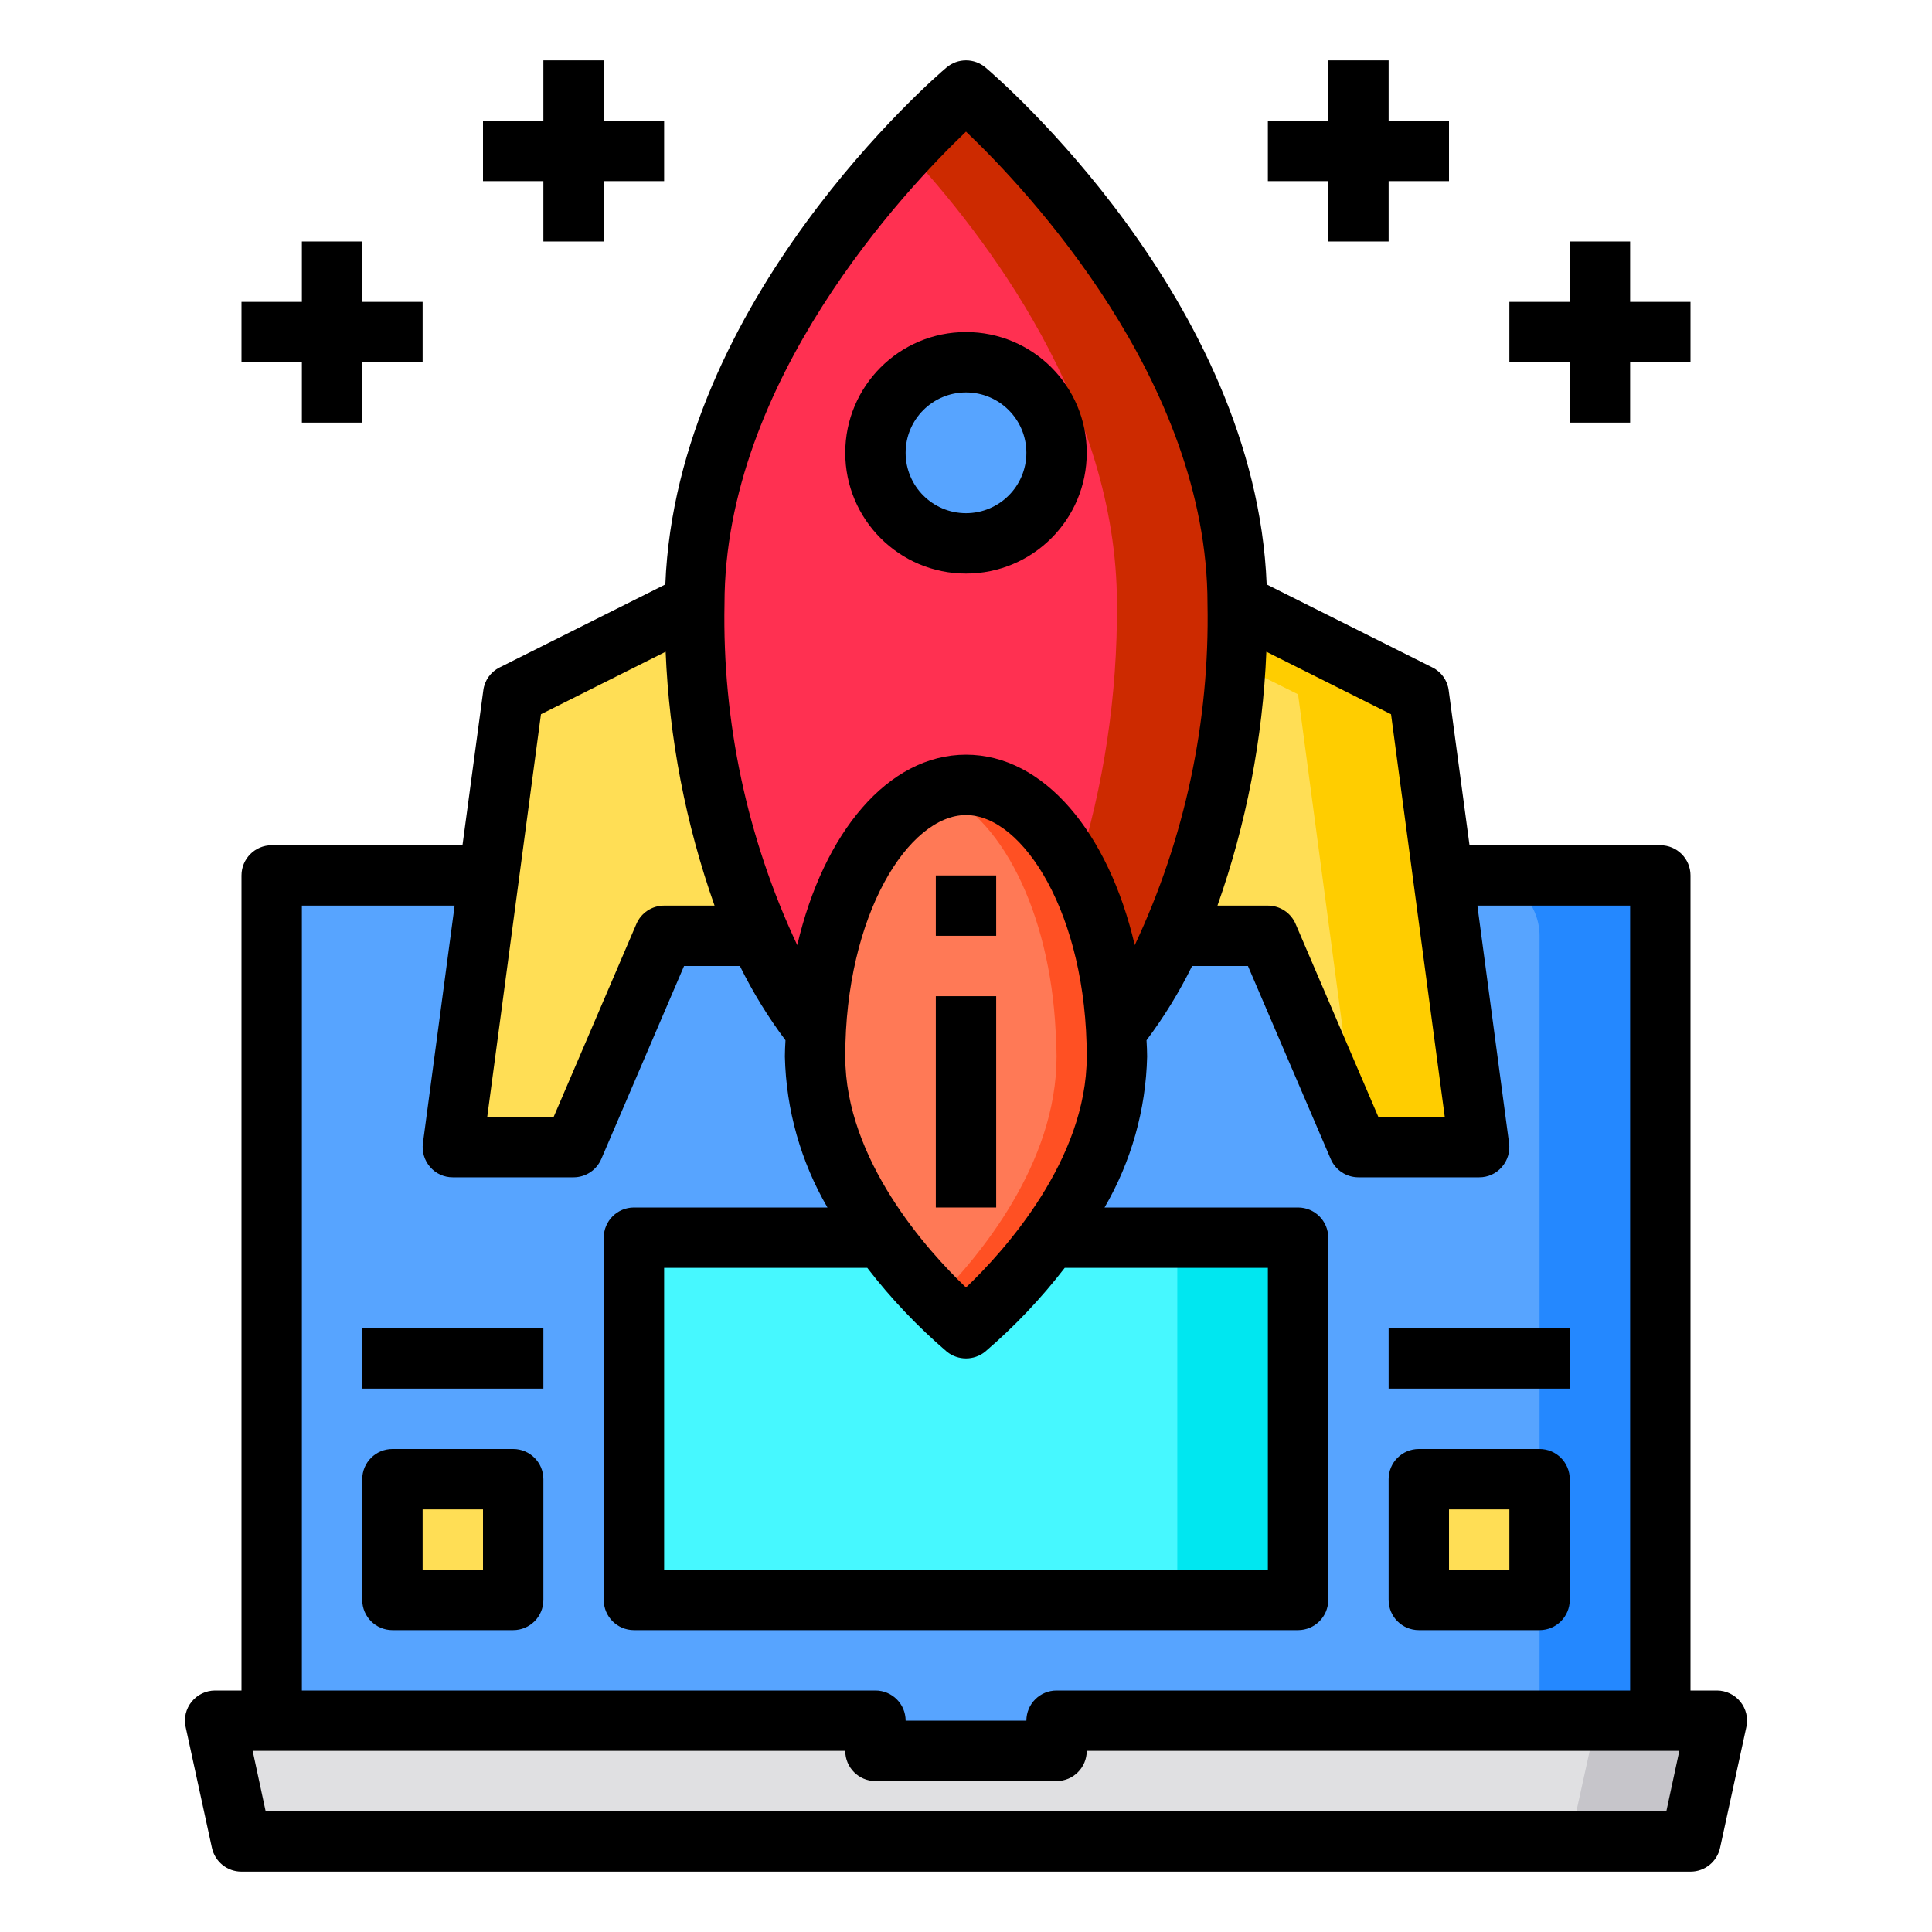
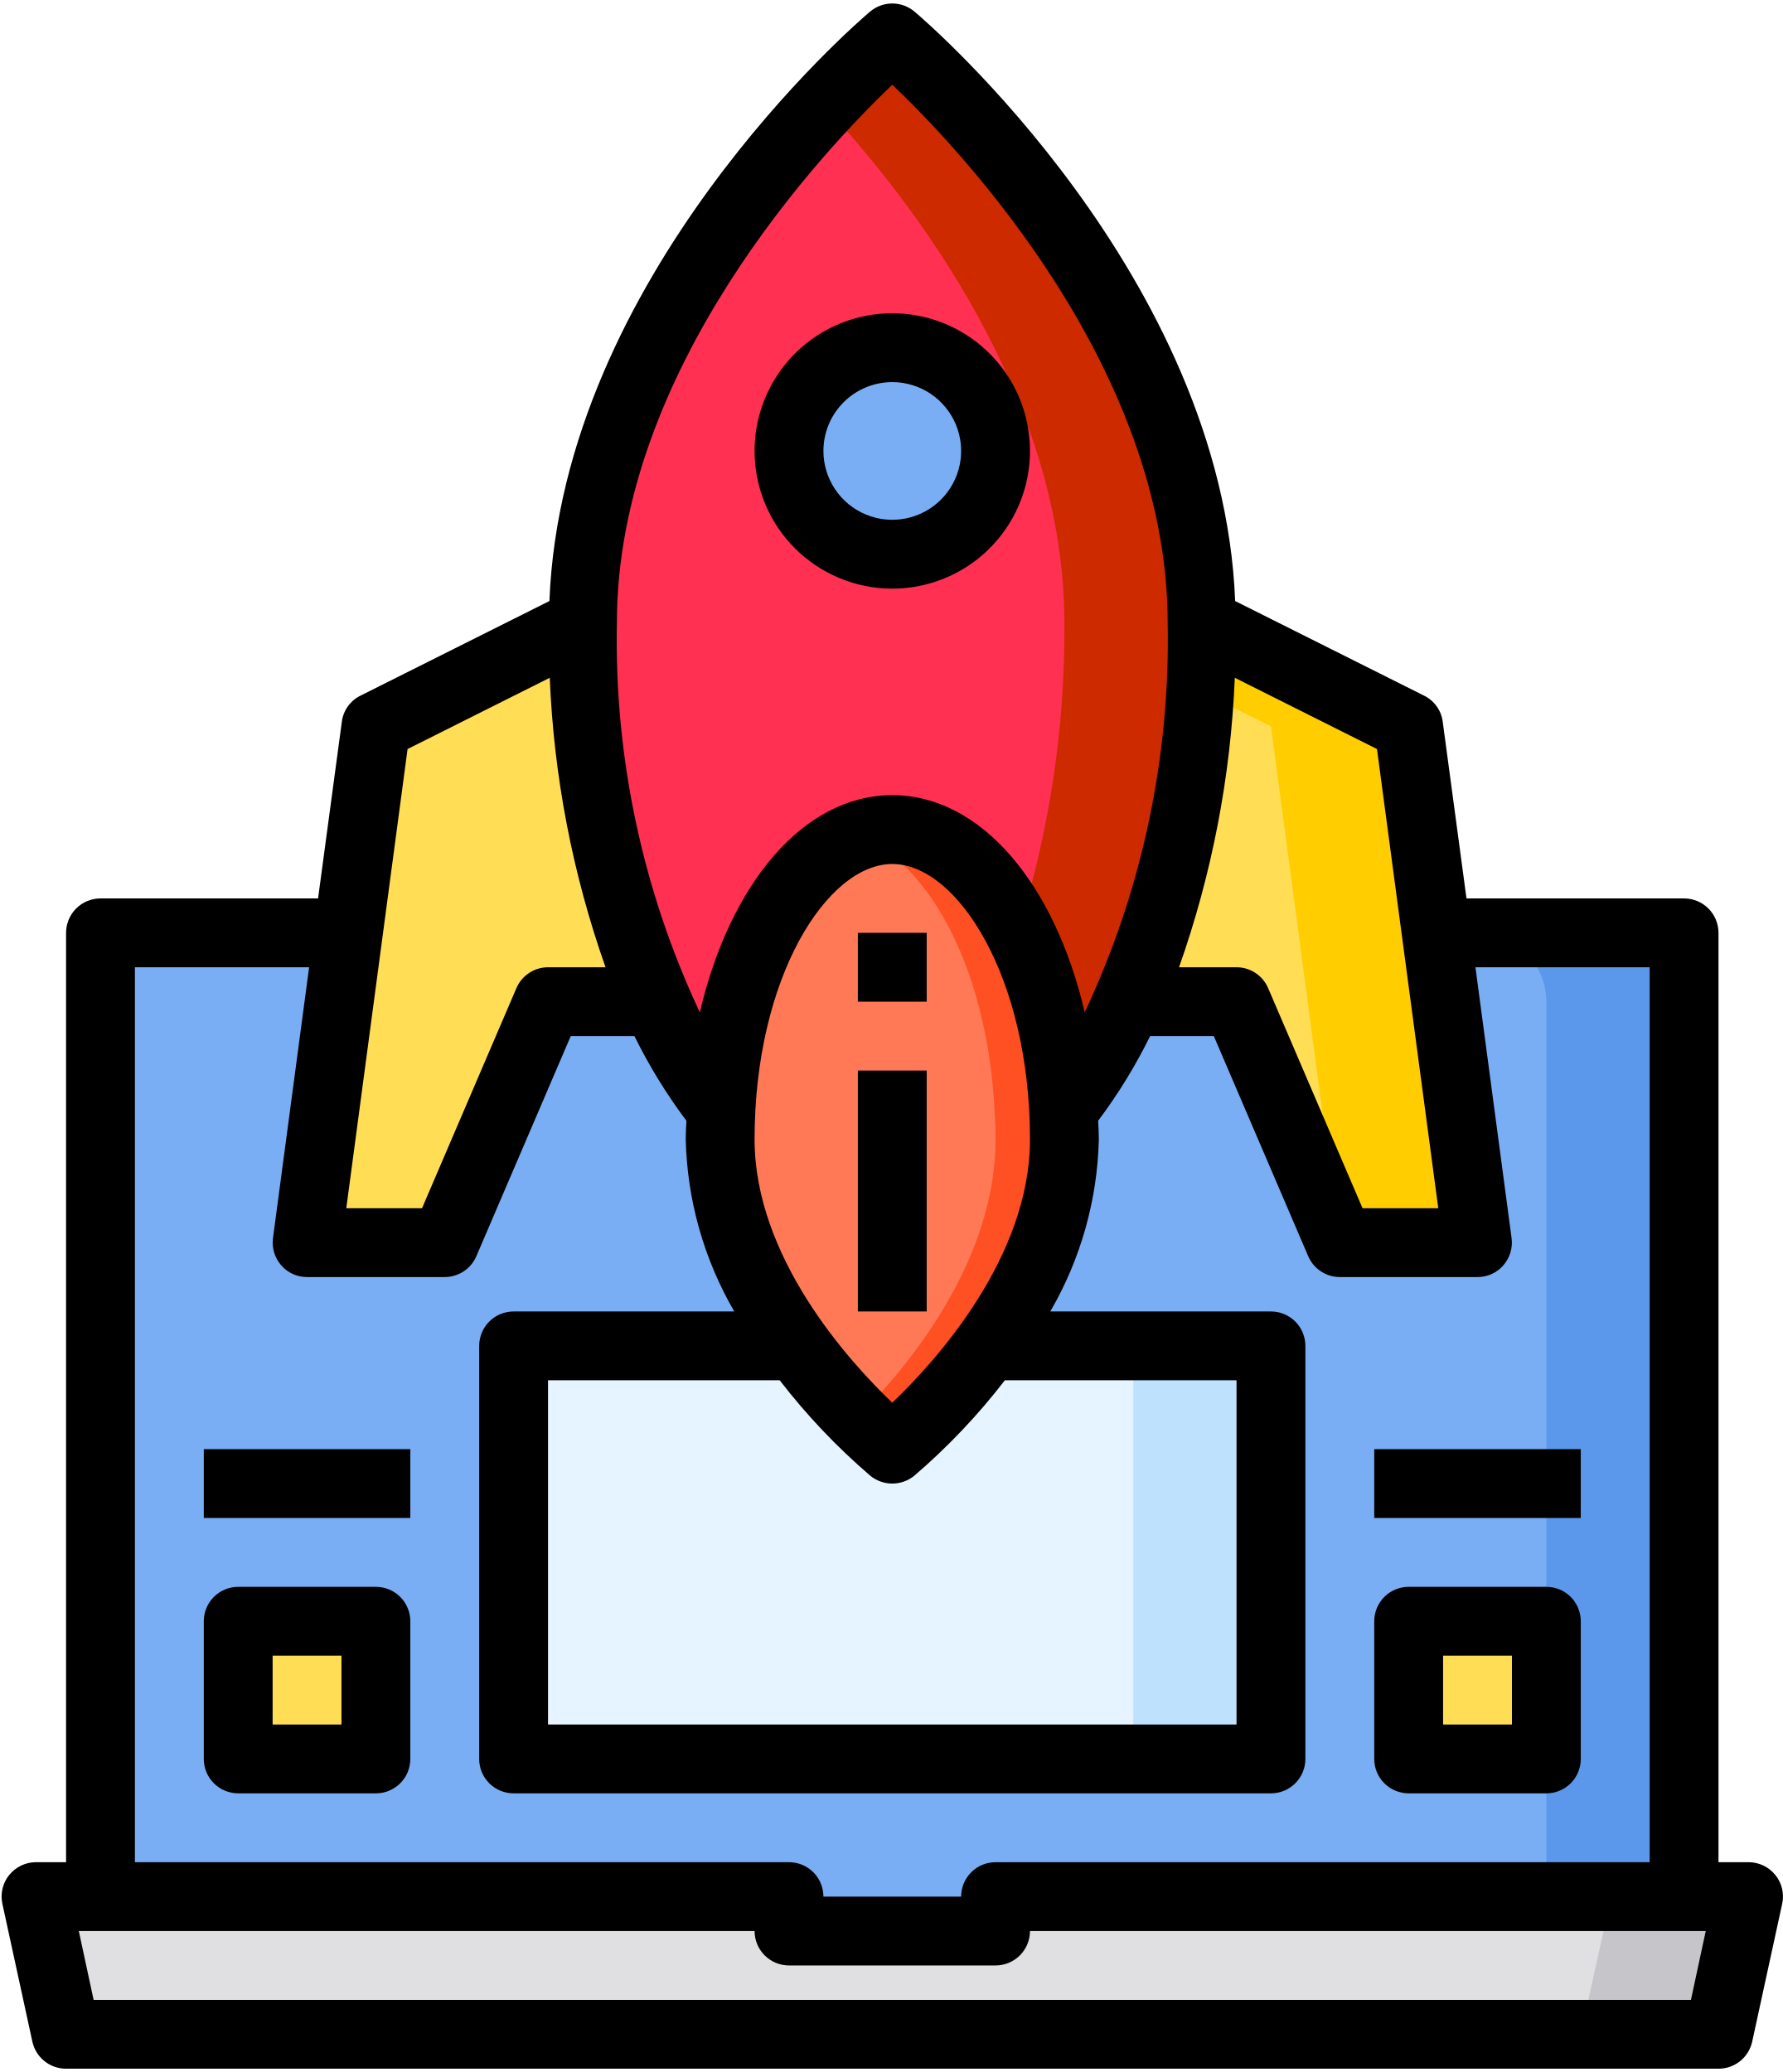
- <svg xmlns="http://www.w3.org/2000/svg" height="512" viewBox="0 0 64 64" width="512">
-   <g id="hosting">
-     <path d="m53 29h-42a2 2 0 0 0 -2 2v28h46v-28a2 2 0 0 0 -2-2z" fill="#57a4ff" />
-     <path d="m41 20a27.146 27.146 0 0 1 -2.15 11 15.083 15.083 0 0 1 -1.88 3.17c-.22-4.58-2.37-8.17-4.97-8.17s-4.75 3.59-4.97 8.17a15.083 15.083 0 0 1 -1.88-3.17 27.146 27.146 0 0 1 -2.15-11c0-9.39 9-17 9-17s9 7.61 9 17z" fill="#ff3051" />
-     <path d="m55 31v28h-4v-28a2.006 2.006 0 0 0 -2-2h4a2.006 2.006 0 0 1 2 2z" fill="#2488ff" />
-     <path d="m56.88 57-.88 4h-48l-.88-4h1.88 20v1h6v-1h20z" fill="#e0e0e2" />
-     <path d="m56.88 57-.88 4h-4l.88-4z" fill="#c6c5ca" />
-     <circle cx="32" cy="15" fill="#57a4ff" r="3" />
-     <path d="m47 49h4v4h-4z" fill="#ffde55" />
-     <path d="m47.8 29 1.2 9h-4l-3-7h-3.15a27.146 27.146 0 0 0 2.15-11l6 3z" fill="#ffde55" />
-     <path d="m21 41h22v12h-22z" fill="#46f8ff" />
-     <path d="m39 41h4v12h-4z" fill="#00e7f0" />
-     <path d="m36.97 34.17c.02.27.03.55.03.83a10.544 10.544 0 0 1 -2.23 6 17.06 17.06 0 0 1 -2.77 3 17.06 17.06 0 0 1 -2.77-3 10.544 10.544 0 0 1 -2.23-6c0-.28.01-.56.03-.83.22-4.58 2.37-8.17 4.97-8.17s4.75 3.59 4.97 8.17z" fill="#ff7956" />
-     <path d="m25.15 31h-3.15l-3 7h-4l1.2-9 .8-6 6-3a27.146 27.146 0 0 0 2.15 11z" fill="#ffde55" />
-     <path d="m13 49h4v4h-4z" fill="#ffde55" />
-     <path d="m32 3a26.26 26.26 0 0 0 -2 1.95c2.64 2.84 7 8.52 7 15.05a29.033 29.033 0 0 1 -1.33 8.89 13.063 13.063 0 0 1 1.3 5.28 15.083 15.083 0 0 0 1.88-3.17 27.146 27.146 0 0 0 2.15-11c0-9.39-9-17-9-17z" fill="#cd2a00" />
-     <path d="m49 38h-4l-2-15-2.07-1.03c.05-.64.07-1.3.07-1.97l6 3z" fill="#ffcd00" />
-     <path d="m37 35c0 4.97-5 9-5 9a13.032 13.032 0 0 1 -1-.93c1.46-1.46 4-4.53 4-8.07 0-.28-.01-.56-.03-.83-.19-3.98-1.84-7.21-3.97-7.99a2.852 2.852 0 0 1 1-.18c2.6 0 4.75 3.59 4.97 8.17.02.27.03.55.03.83z" fill="#ff5023" />
-     <path d="m32 19a4 4 0 1 0 -4-4 4 4 0 0 0 4 4zm0-6a2 2 0 1 1 -2 2 2 2 0 0 1 2-2z" />
-     <path d="m31 29h2v2h-2z" />
-     <path d="m31 33h2v7h-2z" />
-     <path d="m57.65 56.37a1 1 0 0 0 -.77-.37h-.88v-27a1 1 0 0 0 -1-1h-6.32l-.69-5.13a.982.982 0 0 0 -.54-.76l-5.49-2.75c-.37-9.43-8.94-16.81-9.31-17.12a1 1 0 0 0 -1.3 0c-.37.31-8.94 7.69-9.31 17.12l-5.49 2.75a.982.982 0 0 0 -.54.76l-.69 5.13h-6.32a1 1 0 0 0 -1 1v27h-.88a1 1 0 0 0 -.77.37.989.989 0 0 0 -.2.84l.87 4a1 1 0 0 0 .98.79h48a1 1 0 0 0 .98-.79l.87-4a.989.989 0 0 0 -.2-.84zm-15.7-34.78 4.13 2.07 1.78 13.34h-2.2l-2.74-6.39a1 1 0 0 0 -.92-.61h-1.67a28.815 28.815 0 0 0 1.62-8.41zm-9.95-17.23c2.01 1.91 8 8.26 8 15.64a25.428 25.428 0 0 1 -2.41 11.31c-.87-3.73-3.01-6.31-5.59-6.31s-4.72 2.58-5.59 6.31a25.428 25.428 0 0 1 -2.41-11.31c0-7.37 5.99-13.72 8-15.64zm0 38.29c-1.27-1.21-4-4.23-4-7.65 0-4.71 2.11-8 4-8s4 3.29 4 8c0 3.42-2.73 6.44-4 7.65zm10-.65v10h-20v-10h6.73a18.636 18.636 0 0 0 2.64 2.78 1.012 1.012 0 0 0 1.26 0 18.636 18.636 0 0 0 2.64-2.78zm-24.08-18.34 4.13-2.07a28.815 28.815 0 0 0 1.62 8.41h-1.67a1 1 0 0 0 -.92.61l-2.74 6.39h-2.2zm-7.92 6.34h5.06l-1.05 7.87a1 1 0 0 0 .24.79.981.981 0 0 0 .75.34h4a1 1 0 0 0 .92-.61l2.74-6.39h1.85a15.5 15.5 0 0 0 1.51 2.46c-.01.18-.02.36-.02.54a10.431 10.431 0 0 0 1.41 5h-6.41a1 1 0 0 0 -1 1v12a1 1 0 0 0 1 1h22a1 1 0 0 0 1-1v-12a1 1 0 0 0 -1-1h-6.41a10.431 10.431 0 0 0 1.41-5c0-.18-.01-.36-.02-.54a15.5 15.5 0 0 0 1.51-2.46h1.85l2.74 6.39a1 1 0 0 0 .92.61h4a.981.981 0 0 0 .75-.34 1 1 0 0 0 .24-.79l-1.05-7.87h5.06v26h-19a1 1 0 0 0 -1 1h-4a1 1 0 0 0 -1-1h-19zm45.2 30h-46.4l-.43-2h19.63a1 1 0 0 0 1 1h6a1 1 0 0 0 1-1h19.63z" />
-     <path d="m46 44h6v2h-6z" />
-     <path d="m47 54h4a1 1 0 0 0 1-1v-4a1 1 0 0 0 -1-1h-4a1 1 0 0 0 -1 1v4a1 1 0 0 0 1 1zm1-4h2v2h-2z" />
-     <path d="m12 44h6v2h-6z" />
-     <path d="m17 48h-4a1 1 0 0 0 -1 1v4a1 1 0 0 0 1 1h4a1 1 0 0 0 1-1v-4a1 1 0 0 0 -1-1zm-1 4h-2v-2h2z" />
-     <path d="m44 8h2v-2h2v-2h-2v-2h-2v2h-2v2h2z" />
-     <path d="m52 14h2v-2h2v-2h-2v-2h-2v2h-2v2h2z" />
-     <path d="m18 8h2v-2h2v-2h-2v-2h-2v2h-2v2h2z" />
-     <path d="m10 14h2v-2h2v-2h-2v-2h-2v2h-2v2h2z" />
-   </g>
+ <svg xmlns="http://www.w3.org/2000/svg" width="265" height="308" viewBox="0 0 265 308" fill="none">
+   <path d="M240.065 138.665H25.17C22.456 138.665 19.853 139.743 17.934 141.662C16.015 143.581 14.937 146.184 14.937 148.898V292.162H250.298V148.898C250.298 146.184 249.22 143.581 247.301 141.662C245.382 139.743 242.779 138.665 240.065 138.665Z" fill="#79AEF5" />
+   <path d="M178.666 92.616C178.955 111.938 175.208 131.107 167.666 148.898C165.135 154.678 161.904 160.125 158.047 165.118C156.921 141.684 145.921 123.315 132.618 123.315C119.315 123.315 108.314 141.684 107.188 165.118C103.331 160.125 100.1 154.678 97.569 148.898C90.027 131.107 86.28 111.938 86.569 92.616C86.569 44.572 132.618 5.635 132.618 5.635C132.618 5.635 178.666 44.572 178.666 92.616Z" fill="#FF3051" />
+   <path d="M250.298 148.898V292.162H229.832V148.898C229.824 146.187 228.743 143.589 226.826 141.671C224.908 139.754 222.31 138.673 219.599 138.665H240.065C242.777 138.673 245.375 139.754 247.292 141.671C249.209 143.589 250.29 146.187 250.298 148.898Z" fill="#5B98EB" />
+   <path d="M259.917 281.928L255.415 302.395H9.82L5.318 281.928H14.937H117.268V287.045H147.967V281.928H250.298H259.917Z" fill="#E0E0E2" />
+   <path d="M259.917 281.928L255.415 302.395H234.948L239.451 281.928H259.917Z" fill="#C6C5CA" />
+   <path d="M132.618 82.383C141.095 82.383 147.967 75.511 147.967 67.034C147.967 58.556 141.095 51.684 132.618 51.684C124.14 51.684 117.268 58.556 117.268 67.034C117.268 75.511 124.14 82.383 132.618 82.383Z" fill="#79AEF5" />
+   <path d="M209.366 240.996H229.832V261.462H209.366V240.996Z" fill="#FFDE55" />
+   <path d="M213.459 138.665L219.599 184.714H199.133L183.783 148.898H167.666C175.208 131.107 178.955 111.938 178.666 92.616L209.366 107.966L213.459 138.665Z" fill="#FFDE55" />
+   <path d="M76.335 200.064H188.9V261.462H76.335V200.064Z" fill="#E6F4FF" />
+   <path d="M168.433 200.064H188.9V261.462H168.433V200.064Z" fill="#BEE2FE" />
+   <path d="M158.047 165.118C158.149 166.499 158.2 167.932 158.2 169.364C157.67 180.533 153.683 191.26 146.79 200.064C142.698 205.729 137.939 210.883 132.618 215.413C127.296 210.883 122.537 205.729 118.445 200.064C111.552 191.26 107.565 180.533 107.035 169.364C107.035 167.932 107.086 166.499 107.188 165.118C108.314 141.684 119.314 123.316 132.618 123.316C145.921 123.316 156.921 141.684 158.047 165.118Z" fill="#FF7956" />
+   <path d="M97.569 148.898H81.452L66.102 184.714H45.636L51.776 138.665L55.869 107.966L86.569 92.616C86.28 111.938 90.027 131.107 97.569 148.898V148.898Z" fill="#FFDE55" />
+   <path d="M35.403 240.996H55.869V261.462H35.403V240.996Z" fill="#FFDE55" />
+   <path d="M132.618 5.635C129.032 8.777 125.616 12.107 122.384 15.612C135.892 30.143 158.2 59.205 158.2 92.616C158.307 108.04 156.011 123.386 151.395 138.102C155.483 146.541 157.749 155.746 158.047 165.118C161.904 160.125 165.135 154.678 167.666 148.898C175.208 131.107 178.955 111.938 178.666 92.616C178.666 44.572 132.618 5.635 132.618 5.635Z" fill="#CD2A00" />
+   <path d="M219.599 184.714H199.133L188.899 107.966L178.308 102.696C178.564 99.421 178.666 96.044 178.666 92.616L209.366 107.966L219.599 184.714Z" fill="#FFCD00" />
+   <path d="M158.2 169.364C158.2 194.794 132.618 215.413 132.618 215.413C130.83 213.918 129.122 212.329 127.501 210.655C134.971 203.185 147.967 187.477 147.967 169.364C147.967 167.932 147.916 166.499 147.814 165.118C146.842 144.754 138.399 128.227 127.501 124.237C129.138 123.626 130.871 123.314 132.618 123.316C145.921 123.316 156.921 141.684 158.047 165.118C158.149 166.499 158.2 167.932 158.2 169.364Z" fill="#FF5023" />
+   <path d="M132.618 87.5C136.665 87.5 140.622 86.299 143.988 84.05C147.354 81.802 149.977 78.605 151.526 74.866C153.075 71.126 153.48 67.011 152.691 63.041C151.901 59.071 149.952 55.424 147.089 52.562C144.227 49.7 140.58 47.75 136.61 46.961C132.64 46.171 128.525 46.576 124.785 48.125C121.046 49.674 117.849 52.297 115.601 55.663C113.352 59.029 112.151 62.986 112.151 67.034C112.151 72.462 114.308 77.667 118.146 81.505C121.984 85.343 127.19 87.5 132.618 87.5ZM132.618 56.8C134.641 56.8 136.62 57.401 138.303 58.525C139.986 59.649 141.297 61.248 142.072 63.117C142.846 64.987 143.049 67.045 142.654 69.03C142.259 71.015 141.285 72.838 139.853 74.269C138.422 75.701 136.599 76.675 134.614 77.07C132.629 77.465 130.571 77.262 128.702 76.488C126.832 75.713 125.233 74.401 124.109 72.719C122.985 71.036 122.384 69.057 122.384 67.034C122.384 64.32 123.463 61.717 125.382 59.798C127.301 57.879 129.904 56.8 132.618 56.8V56.8Z" fill="black" />
+   <path d="M127.501 138.665H137.734V148.898H127.501V138.665Z" fill="black" />
+   <path d="M127.501 159.131H137.734V194.947H127.501V159.131Z" fill="black" />
+   <path d="M263.857 278.705C263.381 278.118 262.781 277.644 262.099 277.317C261.418 276.989 260.673 276.817 259.917 276.812H255.415V138.665C255.415 137.308 254.876 136.007 253.916 135.047C252.956 134.088 251.655 133.549 250.298 133.549H217.961L214.431 107.301C214.329 106.474 214.023 105.686 213.54 105.008C213.058 104.329 212.415 103.781 211.668 103.412L183.578 89.342C181.685 41.093 137.836 3.333 135.943 1.746C135.016 0.954 133.837 0.518 132.618 0.518C131.398 0.518 130.219 0.954 129.292 1.746C127.399 3.333 83.55 41.093 81.657 89.342L53.567 103.412C52.82 103.781 52.177 104.329 51.694 105.008C51.212 105.686 50.906 106.474 50.804 107.301L47.273 133.549H14.937C13.58 133.549 12.278 134.088 11.319 135.047C10.36 136.007 9.82 137.308 9.82 138.665V276.812H5.318C4.562 276.817 3.817 276.989 3.136 277.317C2.454 277.644 1.854 278.118 1.378 278.705C0.894 279.297 0.55 279.992 0.373 280.736C0.195 281.481 0.189 282.256 0.355 283.003L4.806 303.469C5.052 304.615 5.685 305.642 6.598 306.378C7.51 307.114 8.648 307.514 9.82 307.511H255.415C256.587 307.514 257.725 307.114 258.637 306.378C259.55 305.642 260.183 304.615 260.429 303.469L264.88 283.003C265.046 282.256 265.04 281.481 264.862 280.736C264.685 279.992 264.341 279.297 263.857 278.705V278.705ZM183.527 100.752L204.658 111.343L213.766 179.597H202.51L188.49 146.903C188.098 145.978 187.443 145.189 186.606 144.634C185.769 144.079 184.787 143.782 183.783 143.782H175.238C180.129 129.931 182.923 115.428 183.527 100.752V100.752ZM132.618 12.594C142.902 22.366 173.55 54.856 173.55 92.616C173.938 112.597 169.719 132.398 161.219 150.484C156.768 131.4 145.818 118.199 132.618 118.199C119.417 118.199 108.467 131.4 104.016 150.484C95.516 132.398 91.296 112.597 91.685 92.616C91.685 54.907 122.333 22.417 132.618 12.594V12.594ZM132.618 208.506C126.119 202.315 112.151 186.863 112.151 169.364C112.151 145.265 122.947 128.432 132.618 128.432C142.288 128.432 153.084 145.265 153.084 169.364C153.084 186.863 139.116 202.315 132.618 208.506ZM183.783 205.18V256.346H81.452V205.18H115.886C119.888 210.373 124.415 215.14 129.394 219.404C130.31 220.133 131.447 220.53 132.618 220.53C133.788 220.53 134.925 220.133 135.841 219.404C140.821 215.14 145.347 210.373 149.349 205.18H183.783ZM60.577 111.343L81.708 100.752C82.312 115.428 85.106 129.931 89.997 143.782H81.452C80.448 143.782 79.466 144.079 78.629 144.634C77.792 145.189 77.136 145.978 76.745 146.903L62.725 179.597H51.469L60.577 111.343ZM20.053 143.782H45.943L40.571 184.049C40.476 184.771 40.536 185.505 40.748 186.203C40.96 186.9 41.318 187.543 41.799 188.091C42.274 188.642 42.864 189.083 43.526 189.383C44.189 189.683 44.909 189.836 45.636 189.831H66.102C67.107 189.83 68.089 189.533 68.926 188.978C69.763 188.423 70.418 187.634 70.81 186.709L84.829 154.015H94.295C96.473 158.442 99.059 162.655 102.021 166.601C101.969 167.522 101.918 168.443 101.918 169.364C102.127 178.364 104.609 187.164 109.133 194.947H76.335C74.978 194.947 73.677 195.486 72.718 196.446C71.758 197.405 71.219 198.707 71.219 200.064V261.462C71.219 262.819 71.758 264.121 72.718 265.08C73.677 266.04 74.978 266.579 76.335 266.579H188.9C190.257 266.579 191.558 266.04 192.517 265.08C193.477 264.121 194.016 262.819 194.016 261.462V200.064C194.016 198.707 193.477 197.405 192.517 196.446C191.558 195.486 190.257 194.947 188.9 194.947H156.102C160.626 187.164 163.108 178.364 163.317 169.364C163.317 168.443 163.266 167.522 163.214 166.601C166.176 162.655 168.762 158.442 170.94 154.015H180.406L194.425 186.709C194.817 187.634 195.472 188.423 196.309 188.978C197.146 189.533 198.128 189.83 199.133 189.831H219.599C220.326 189.836 221.046 189.683 221.709 189.383C222.371 189.083 222.961 188.642 223.436 188.091C223.917 187.543 224.275 186.9 224.487 186.203C224.699 185.505 224.759 184.771 224.664 184.049L219.292 143.782H245.182V276.812H147.967C146.61 276.812 145.309 277.351 144.349 278.31C143.39 279.27 142.851 280.571 142.851 281.928H122.384C122.384 280.571 121.845 279.27 120.886 278.31C119.926 277.351 118.625 276.812 117.268 276.812H20.053V143.782ZM251.321 297.278H13.914L11.713 287.045H112.151C112.151 288.402 112.69 289.703 113.65 290.663C114.609 291.622 115.911 292.162 117.268 292.162H147.967C149.324 292.162 150.626 291.622 151.585 290.663C152.545 289.703 153.084 288.402 153.084 287.045H253.521L251.321 297.278Z" fill="black" />
+   <path d="M204.249 215.413H234.948V225.646H204.249V215.413Z" fill="black" />
+   <path d="M209.366 266.579H229.832C231.189 266.579 232.49 266.04 233.45 265.08C234.409 264.121 234.948 262.819 234.948 261.462V240.996C234.948 239.639 234.409 238.338 233.45 237.378C232.49 236.419 231.189 235.88 229.832 235.88H209.366C208.009 235.88 206.707 236.419 205.748 237.378C204.788 238.338 204.249 239.639 204.249 240.996V261.462C204.249 262.819 204.788 264.121 205.748 265.08C206.707 266.04 208.009 266.579 209.366 266.579ZM214.482 246.113H224.715V256.346H214.482V246.113Z" fill="black" />
+   <path d="M30.287 215.413H60.986V225.646H30.287V215.413Z" fill="black" />
+   <path d="M55.869 235.88H35.403C34.046 235.88 32.745 236.419 31.785 237.378C30.826 238.338 30.287 239.639 30.287 240.996V261.462C30.287 262.819 30.826 264.121 31.785 265.08C32.745 266.04 34.046 266.579 35.403 266.579H55.869C57.226 266.579 58.528 266.04 59.487 265.08C60.447 264.121 60.986 262.819 60.986 261.462V240.996C60.986 239.639 60.447 238.338 59.487 237.378C58.528 236.419 57.226 235.88 55.869 235.88ZM50.753 256.346H40.52V246.113H50.753V256.346Z" fill="black" />
</svg>
